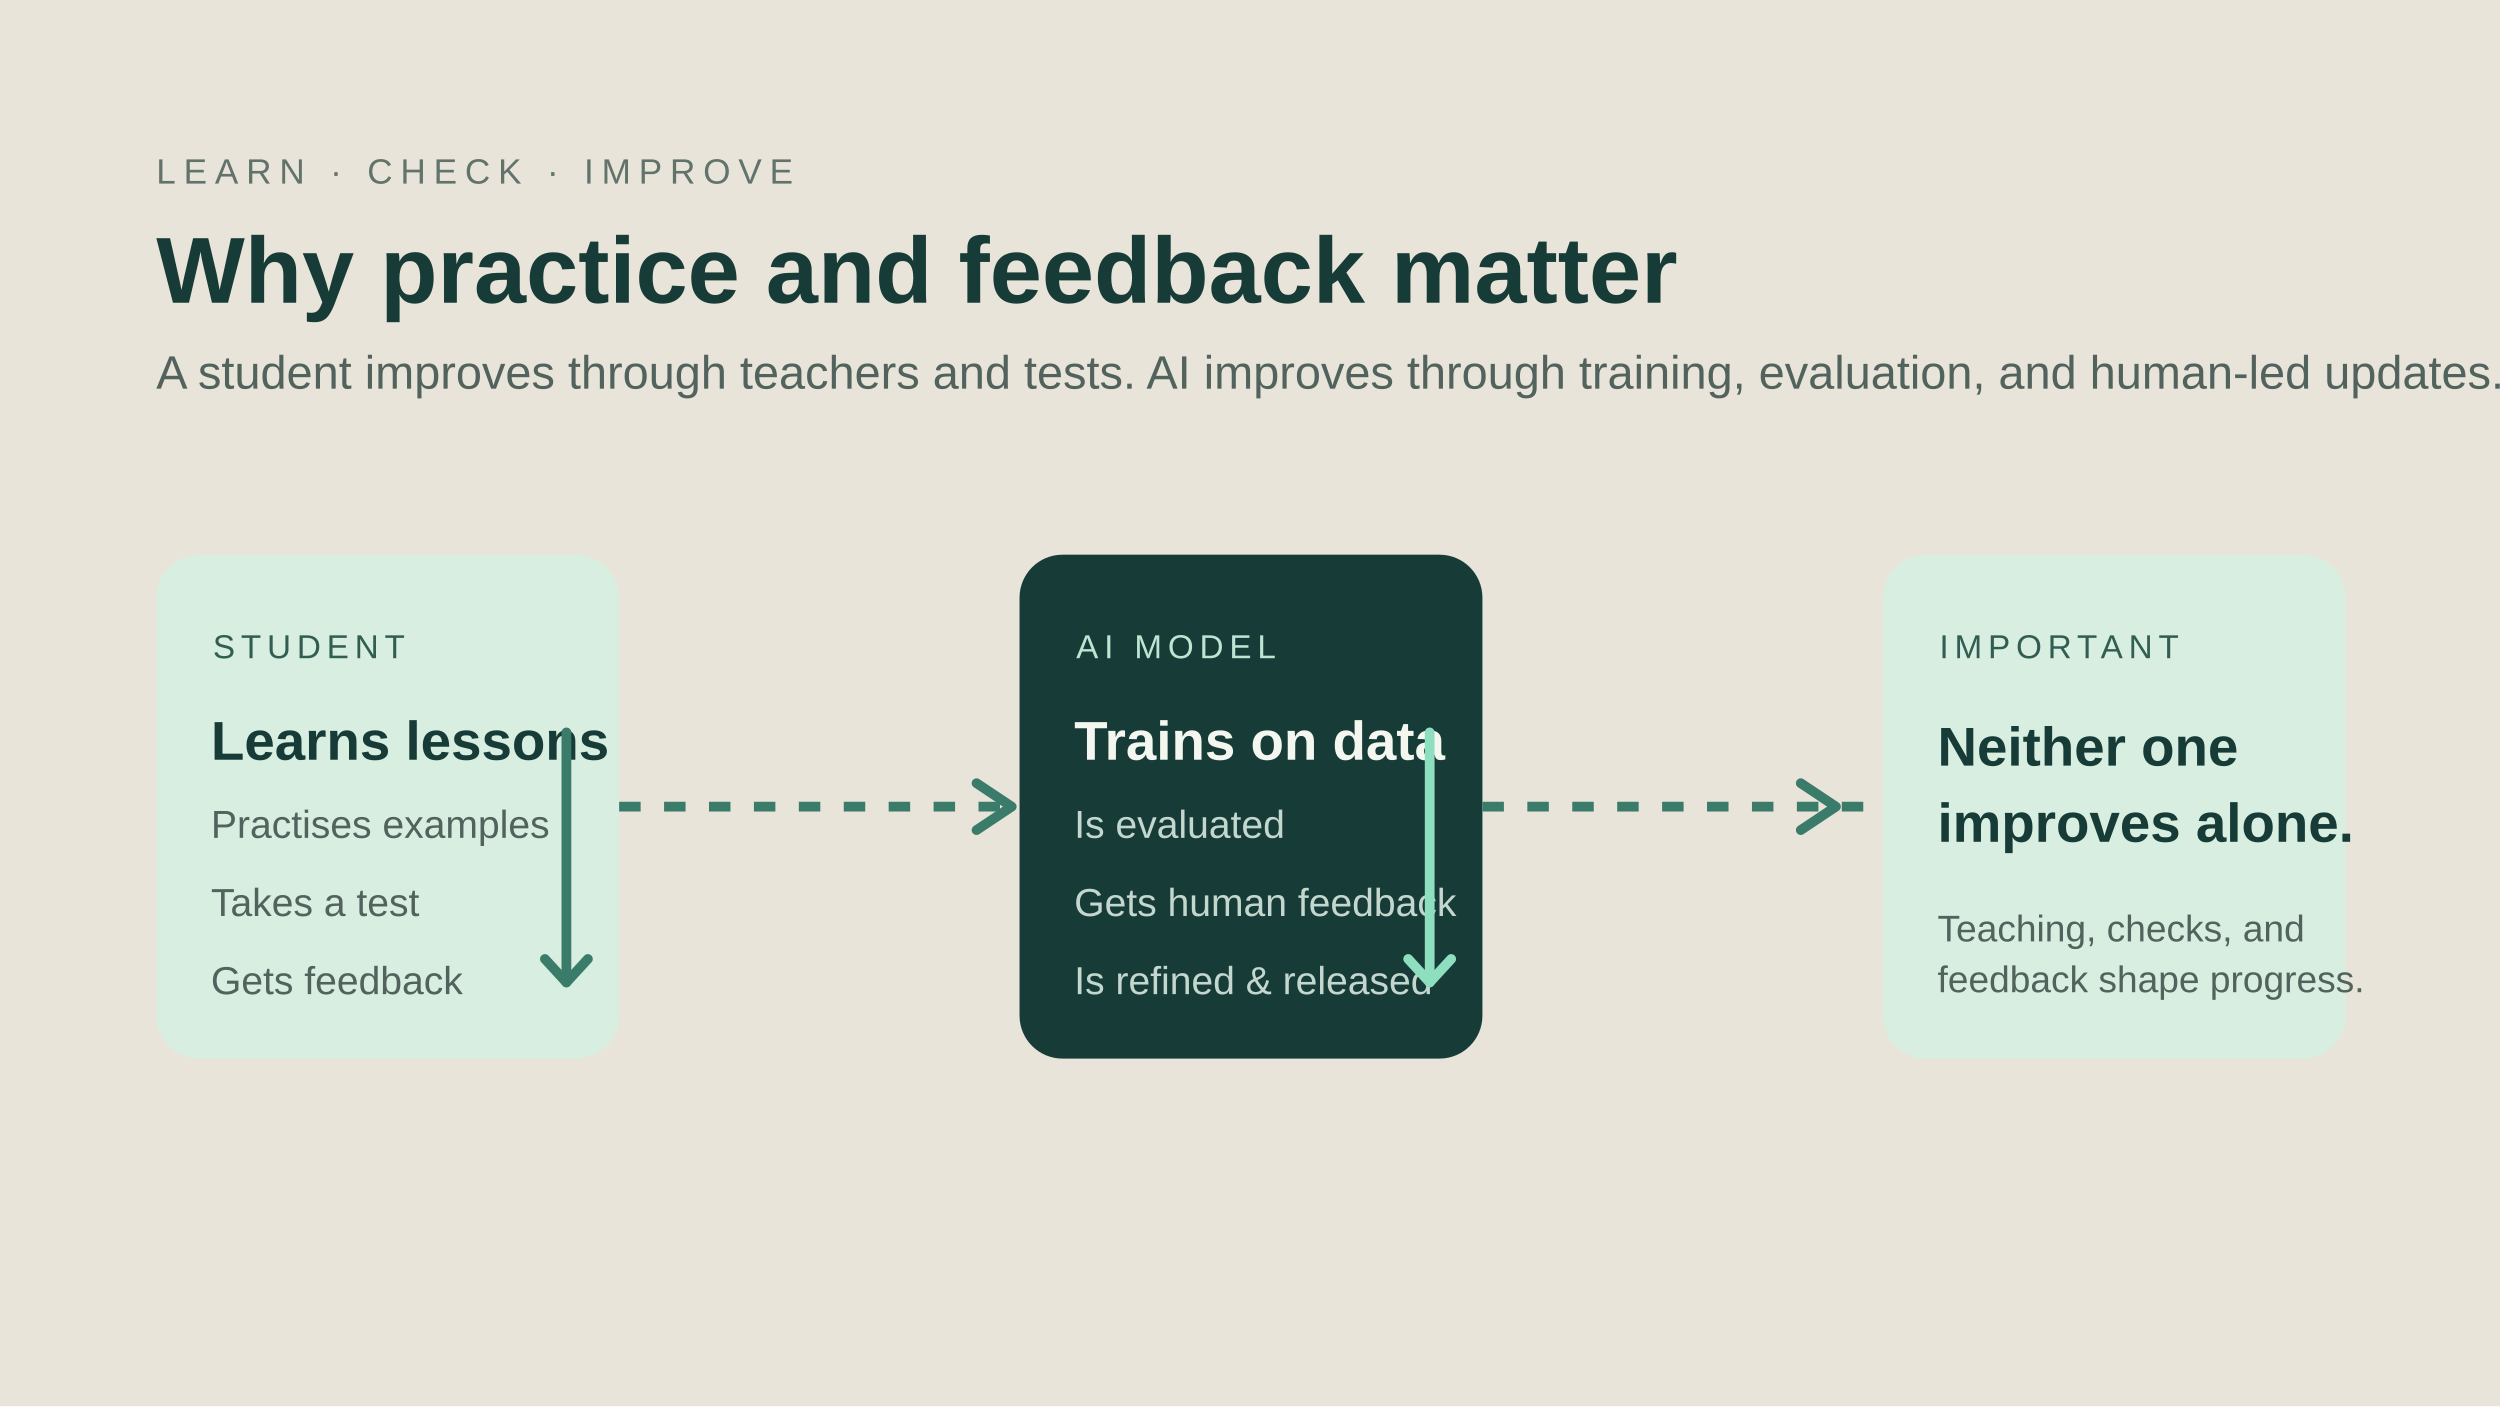
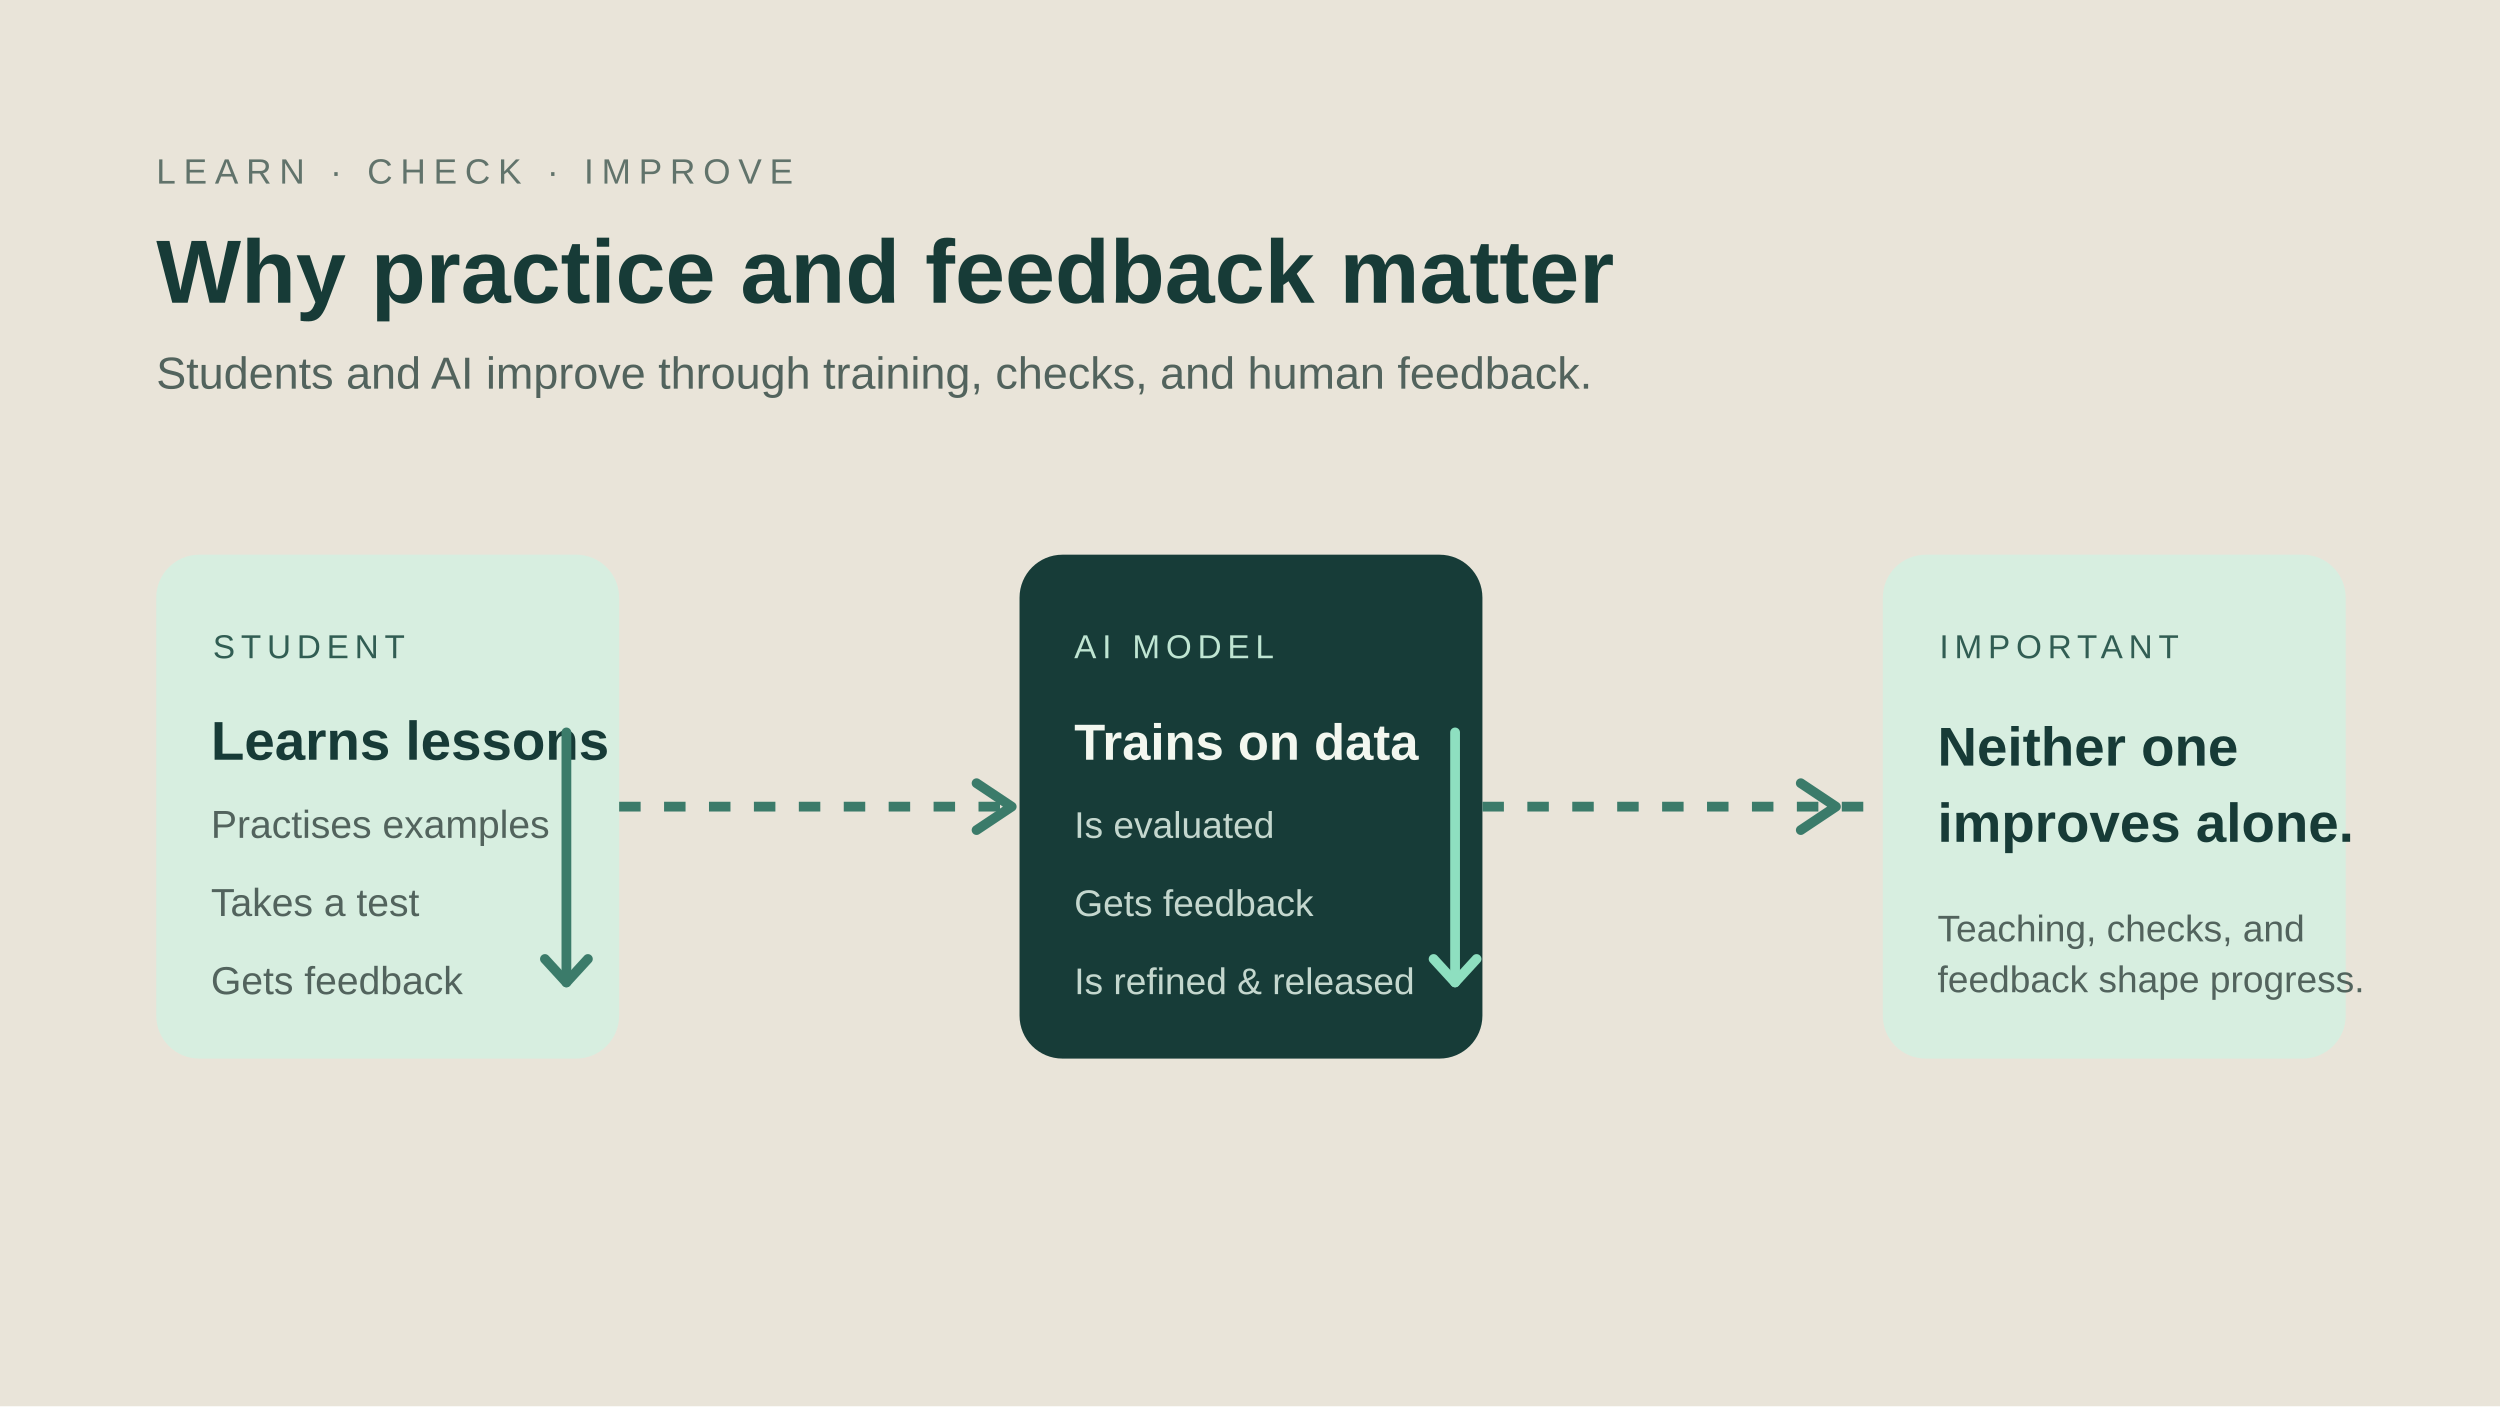
<svg xmlns="http://www.w3.org/2000/svg" viewBox="0 0 1280 720" role="img" aria-labelledby="title desc">
  <rect width="1280" height="720" fill="#e9e4d9" />
  <g font-family="Arial,sans-serif">
    <text x="80" y="94" fill="#61736b" font-size="18" letter-spacing="4">LEARN · CHECK · IMPROVE</text>
-     <text x="80" y="155" fill="#173b37" font-size="48" font-weight="700">Why practice and feedback matter</text>
-     <text x="80" y="199" fill="#52635d" font-size="24">A student improves through teachers and tests. AI improves through training, evaluation, and human-led updates.</text>
+     <text x="80" y="155" fill="#173b37" font-size="46" font-weight="700">Why practice and feedback matter</text>
+     <text x="80" y="199" fill="#52635d" font-size="23">Students and AI improve through training, checks, and human feedback.</text>
  </g>
  <g transform="translate(80 284)" font-family="Arial,sans-serif">
    <rect width="237" height="258" rx="22" fill="#d7eee0" />
    <text x="29" y="53" fill="#315d53" font-size="17" letter-spacing="3">STUDENT</text>
    <text x="28" y="105" fill="#173b37" font-size="28" font-weight="700">Learns lessons</text>
    <text x="28" y="145" fill="#52635d" font-size="20">Practises examples</text>
    <text x="28" y="185" fill="#52635d" font-size="20">Takes a test</text>
    <text x="28" y="225" fill="#52635d" font-size="20">Gets feedback</text>
    <path d="M210 91v128" stroke="#3b7b6a" stroke-width="5" stroke-linecap="round" />
    <path d="m199 207 11 12 11-12" fill="none" stroke="#3b7b6a" stroke-width="5" stroke-linecap="round" stroke-linejoin="round" />
  </g>
  <g transform="translate(522 284)" font-family="Arial,sans-serif">
    <rect width="237" height="258" rx="22" fill="#173c38" />
-     <text x="29" y="53" fill="#bfe5d2" font-size="17" letter-spacing="3">AI MODEL</text>
-     <text x="28" y="105" fill="#f3f7ef" font-size="28" font-weight="700">Trains on data</text>
-     <text x="28" y="145" fill="#c4d7ce" font-size="20">Is evaluated</text>
-     <text x="28" y="185" fill="#c4d7ce" font-size="20">Gets human feedback</text>
-     <text x="28" y="225" fill="#c4d7ce" font-size="20">Is refined &amp; released</text>
-     <path d="M210 91v128" stroke="#8edfc0" stroke-width="5" stroke-linecap="round" />
-     <path d="m199 207 11 12 11-12" fill="none" stroke="#8edfc0" stroke-width="5" stroke-linecap="round" stroke-linejoin="round" />
+     <text x="28" y="53" fill="#bfe5d2" font-size="17" letter-spacing="3">AI MODEL</text>
+     <text x="28" y="105" fill="#f3f7ef" font-size="26" font-weight="700">Trains on data</text>
+     <text x="28" y="145" fill="#c4d7ce" font-size="19">Is evaluated</text>
+     <text x="28" y="185" fill="#c4d7ce" font-size="19">Gets feedback</text>
+     <text x="28" y="225" fill="#c4d7ce" font-size="19">Is refined &amp; released</text>
+     <path d="M223 91v128" stroke="#8edfc0" stroke-width="5" stroke-linecap="round" />
+     <path d="m212 207 11 12 11-12" fill="none" stroke="#8edfc0" stroke-width="5" stroke-linecap="round" stroke-linejoin="round" />
  </g>
  <g transform="translate(964 284)" font-family="Arial,sans-serif">
    <rect width="237" height="258" rx="22" fill="#d7eee0" />
    <text x="29" y="53" fill="#315d53" font-size="17" letter-spacing="3">IMPORTANT</text>
    <text x="28" y="108" fill="#173b37" font-size="28" font-weight="700">Neither one</text>
    <text x="28" y="147" fill="#173b37" font-size="28" font-weight="700">improves alone.</text>
    <text x="28" y="198" fill="#52635d" font-size="19">Teaching, checks, and</text>
    <text x="28" y="224" fill="#52635d" font-size="19">feedback shape progress.</text>
  </g>
  <path d="M317 413h205m237 0h205" stroke="#3b7b6a" stroke-width="5" stroke-dasharray="11 12" />
  <path d="m500 401 18 12-18 12m422-24 18 12-18 12" fill="none" stroke="#3b7b6a" stroke-width="5" stroke-linecap="round" stroke-linejoin="round" />
</svg>
